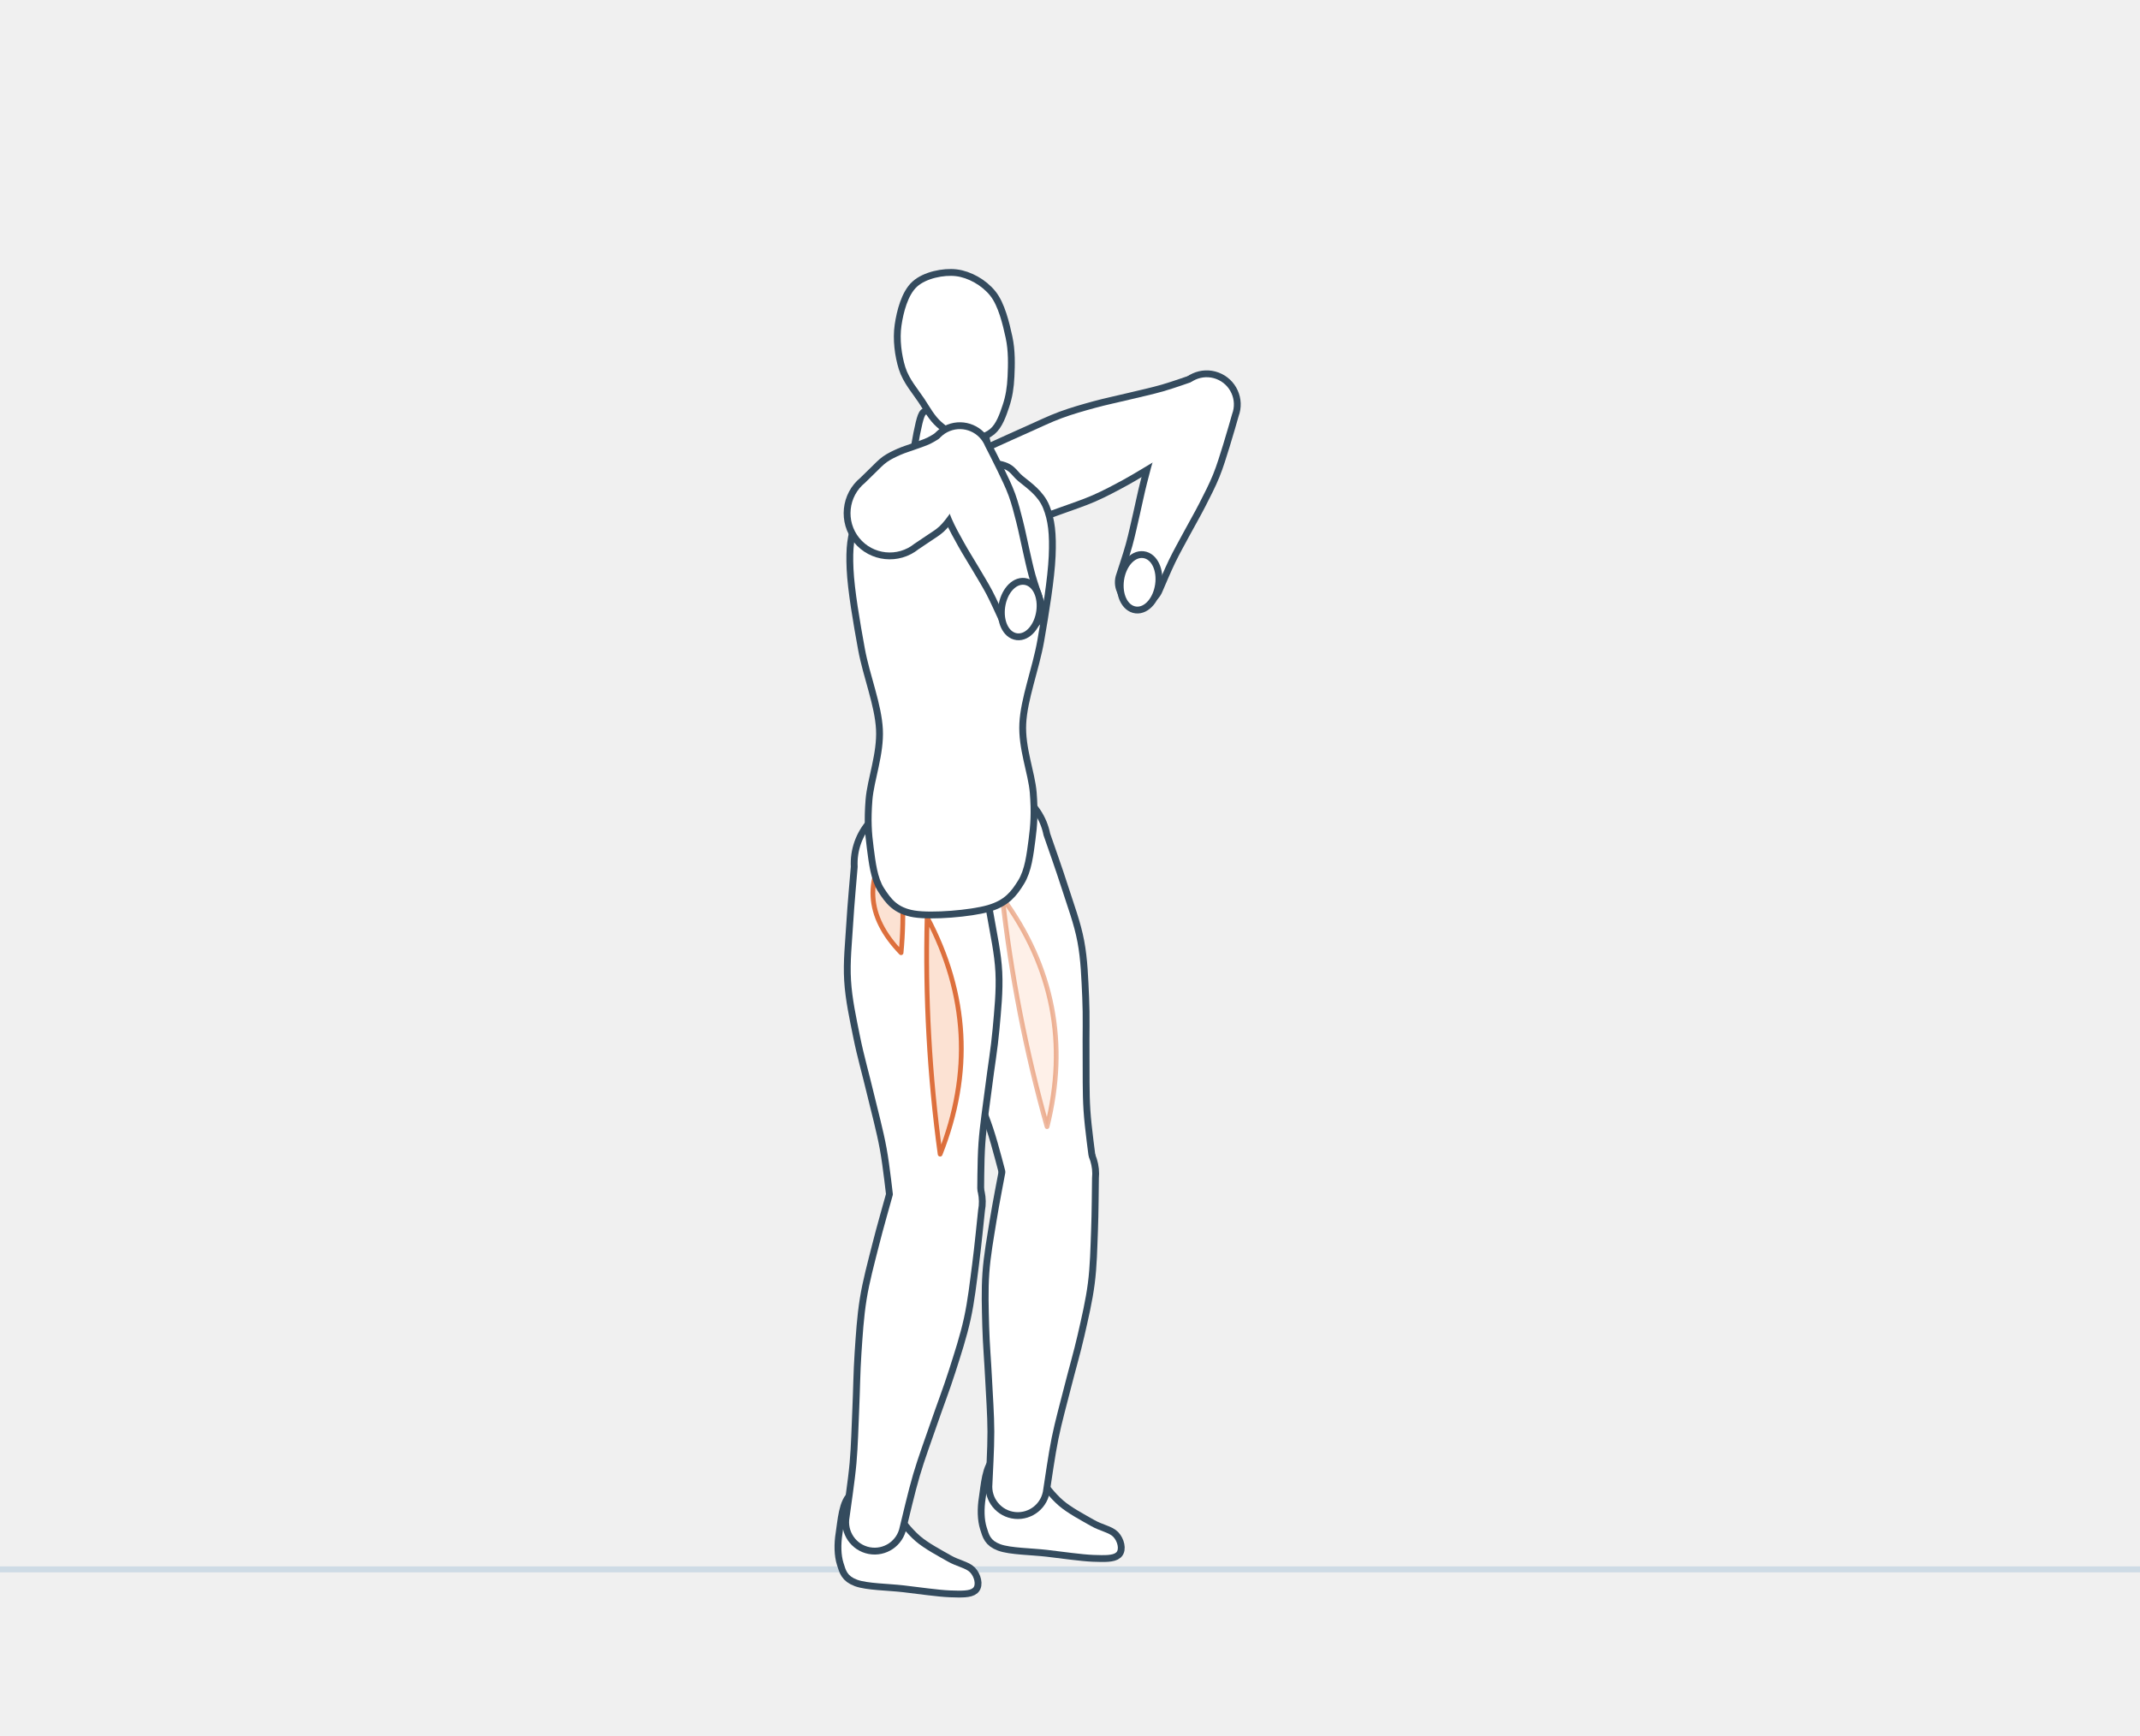
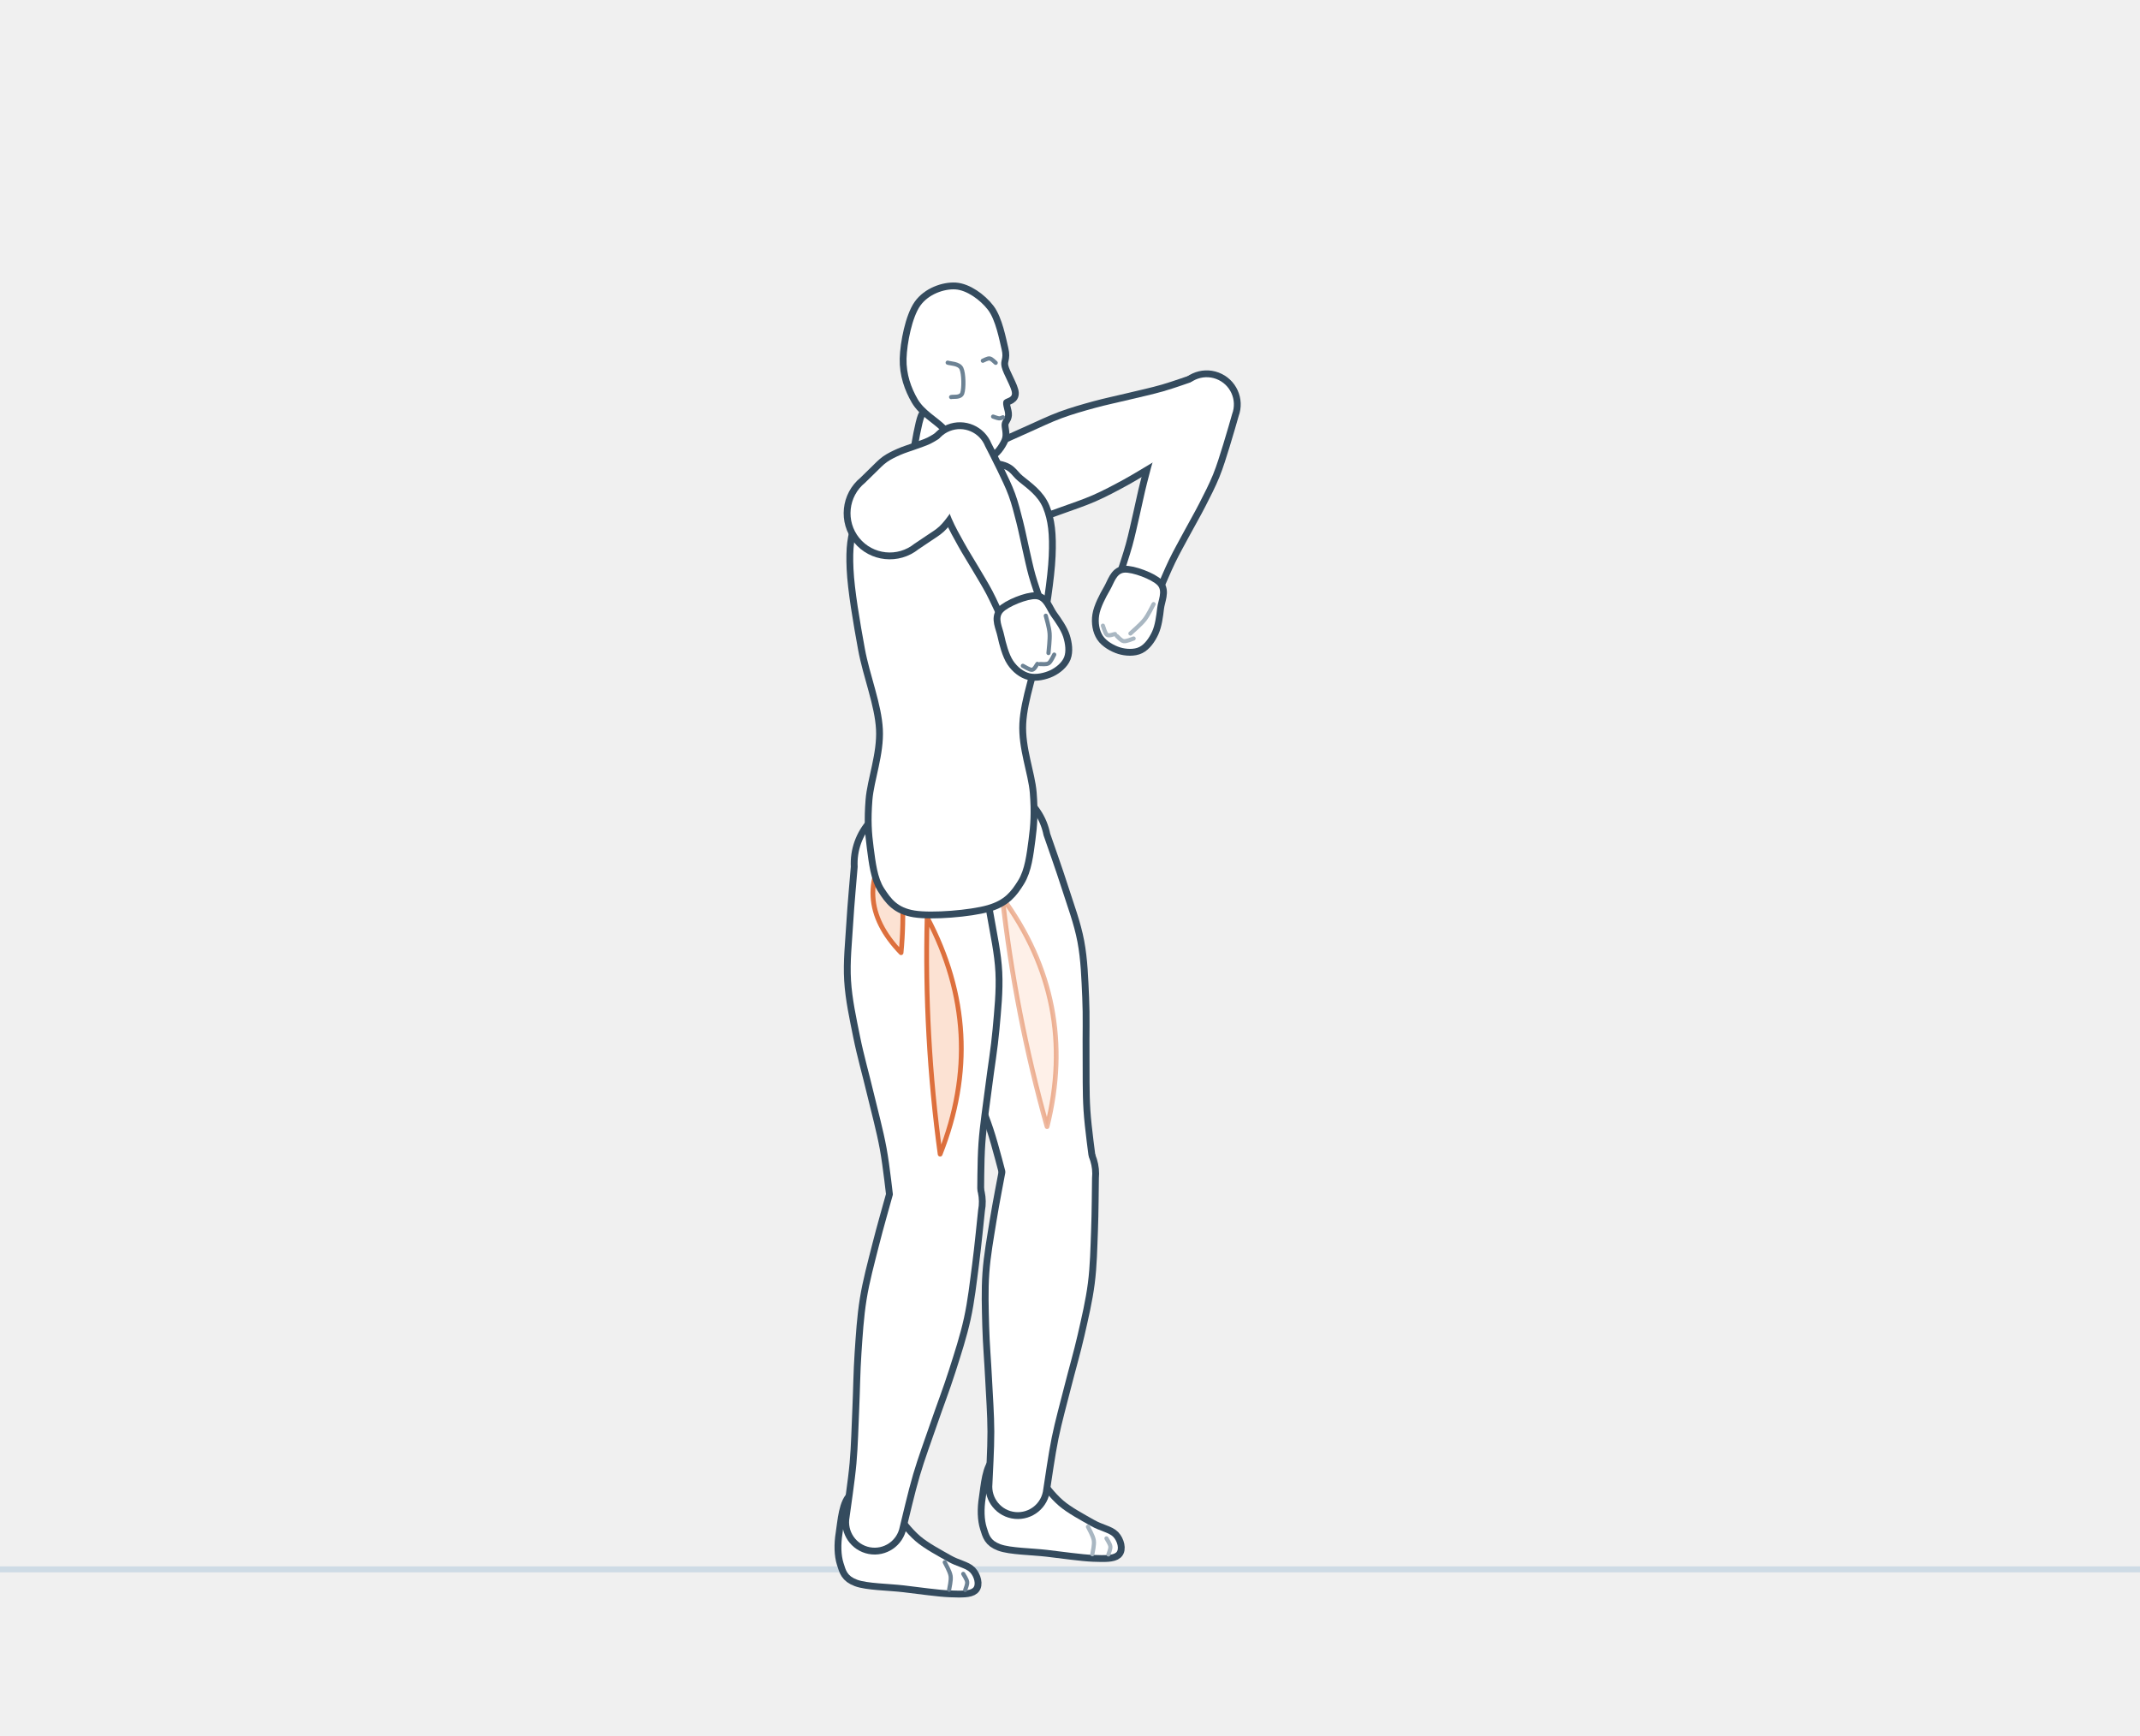
<svg xmlns="http://www.w3.org/2000/svg" viewBox="0 0 360 292">
  <path d="M0 264H360" stroke="#cedbe5" fill="none" />
  <g class="bw-human-athlete bw-human-outline bw-human-natural bw-human-sketch bw-human-spatial" fill="#fff" stroke="#344b5e" stroke-width="1.05" stroke-linecap="round" stroke-linejoin="round">
    <g class="bw-silhouette-ink" stroke-width="2.3">
      <g class="bw-human-shoe bw-human-foot">
        <path d="M167.786,245.723C166.311,246.627 166.120,250.116 165.820,251.984C165.519,253.851 165.574,255.630 165.983,256.927C166.393,258.225 166.584,259.134 168.277,259.767C169.970,260.399 173.533,260.422 176.141,260.723C178.748,261.024 181.984,261.499 183.923,261.571C185.861,261.642 187.213,261.659 187.773,261.153C188.333,260.646 187.991,259.275 187.281,258.532C186.571,257.789 185.042,257.571 183.513,256.695C181.984,255.820 179.609,254.579 178.107,253.281C176.605,251.982 175.076,250.023 174.503,248.903C173.929,247.783 175.786,247.090 174.666,246.559C173.547,246.029 169.260,244.819 167.786,245.723Z" fill="#fff" />
+         <g display="none" class="bw-human-detail" fill="none" stroke="#a9b7c2" stroke-width=".7">
+           <path d="M183.022,256.833C183.186,257.214 183.882,258.349 184.005,259.119C184.128,259.889 183.800,261.063 183.759,261.452" />
+           <path d="M186.135,258.787C186.244,259.013 186.735,259.697 186.790,260.147C186.844,260.597 186.517,261.262 186.462,261.486" />
+           <path d="M170.243,249.567C170.434,249.410 171.021,248.562 171.390,248.623C171.758,248.684 172.277,249.716 172.455,249.934" />
+         </g>
      </g>
    </g>
    <g class="bw-silhouette-fill" stroke="none">
      <g class="bw-human-shoe bw-human-foot">
        <path d="M167.786,245.723C166.311,246.627 166.120,250.116 165.820,251.984C165.519,253.851 165.574,255.630 165.983,256.927C166.393,258.225 166.584,259.134 168.277,259.767C169.970,260.399 173.533,260.422 176.141,260.723C178.748,261.024 181.984,261.499 183.923,261.571C185.861,261.642 187.213,261.659 187.773,261.153C188.333,260.646 187.991,259.275 187.281,258.532C186.571,257.789 185.042,257.571 183.513,256.695C181.984,255.820 179.609,254.579 178.107,253.281C176.605,251.982 175.076,250.023 174.503,248.903C173.929,247.783 175.786,247.090 174.666,246.559C173.547,246.029 169.260,244.819 167.786,245.723Z" fill="#fff" />
+         <g class="bw-human-detail" fill="none" stroke="#a9b7c2" stroke-width=".7">
+           <path d="M183.022,256.833C183.186,257.214 183.882,258.349 184.005,259.119C184.128,259.889 183.800,261.063 183.759,261.452" />
+           <path d="M186.135,258.787C186.244,259.013 186.735,259.697 186.790,260.147C186.844,260.597 186.517,261.262 186.462,261.486" />
+           <path d="M170.243,249.567C170.434,249.410 171.021,248.562 171.390,248.623C171.758,248.684 172.277,249.716 172.455,249.934" />
+         </g>
      </g>
    </g>
    <g class="bw-silhouette-ink" stroke-width="2.3">
      <g class="bw-human-leg bw-human-leg-left" fill="#fff">
        <path d="M155.921,144.344C156.009,145.914 156.208,150.635 156.450,153.761C156.691,156.888 156.756,160.048 157.371,163.102C157.985,166.155 159.091,169.113 160.137,172.082C161.183,175.052 162.491,177.970 163.647,180.918C164.803,183.866 166.084,186.790 167.075,189.770C168.066,192.750 169.173,197.294 169.593,198.799A7.000,7.000 0 0 0 177.803,204.330A7.000,7.000 0 0 0 183.334,196.120C183.158,194.568 182.478,189.940 182.277,186.806C182.075,183.672 182.164,180.482 182.128,177.315C182.092,174.149 182.208,170.953 182.062,167.808C181.916,164.663 181.830,161.507 181.253,158.446C180.675,155.385 179.548,152.432 178.598,149.444C177.648,146.455 176.059,142.005 175.551,140.518A10.000,10.000 0 0 0 163.822,132.616A10.000,10.000 0 0 0 155.921,144.344Z" />
        <path d="M169.219,196.738C168.955,198.188 168.098,202.531 167.632,205.437C167.166,208.343 166.629,211.242 166.423,214.174C166.217,217.106 166.320,220.069 166.396,223.028C166.472,225.988 166.734,228.967 166.879,231.934C167.024,234.900 167.254,237.876 167.265,240.829C167.277,243.783 167.000,248.184 166.947,249.654A4.300,4.300 0 0 0 170.800,254.359A4.300,4.300 0 0 0 175.505,250.506C175.743,249.054 176.339,244.685 176.932,241.791C177.526,238.898 178.338,236.026 179.064,233.146C179.791,230.266 180.635,227.398 181.294,224.511C181.952,221.624 182.637,218.740 183.013,215.825C183.389,212.910 183.434,209.963 183.549,207.022C183.665,204.081 183.681,199.654 183.708,198.180A7.280,7.280 0 0 0 177.185,190.215A7.280,7.280 0 0 0 169.219,196.738Z" />
        <g display="none" class="bw-muscle-traces" data-side="left">
          <g data-muscle="quadriceps">
            <path d="M168.630,151.006Q181.415,168.505 176.140,189.526Q170.805,170.574 168.630,151.006Z" fill="#f59e6b" fill-opacity="0.16" stroke="#d9622b" stroke-width=".8" stroke-opacity="0.45" />
          </g>
          <g data-muscle="glutes">
            <path d="M161.442,138.698Q155.021,149.661 165.090,157.408Q164.709,147.772 161.442,138.698Z" fill="#f59e6b" fill-opacity="0.16" stroke="#d9622b" stroke-width=".8" stroke-opacity="0.45" />
          </g>
        </g>
      </g>
    </g>
    <g class="bw-silhouette-fill" stroke="none">
      <g class="bw-human-leg bw-human-leg-left" fill="#fff">
        <path d="M155.921,144.344C156.009,145.914 156.208,150.635 156.450,153.761C156.691,156.888 156.756,160.048 157.371,163.102C157.985,166.155 159.091,169.113 160.137,172.082C161.183,175.052 162.491,177.970 163.647,180.918C164.803,183.866 166.084,186.790 167.075,189.770C168.066,192.750 169.173,197.294 169.593,198.799A7.000,7.000 0 0 0 177.803,204.330A7.000,7.000 0 0 0 183.334,196.120C183.158,194.568 182.478,189.940 182.277,186.806C182.075,183.672 182.164,180.482 182.128,177.315C182.092,174.149 182.208,170.953 182.062,167.808C181.916,164.663 181.830,161.507 181.253,158.446C180.675,155.385 179.548,152.432 178.598,149.444C177.648,146.455 176.059,142.005 175.551,140.518A10.000,10.000 0 0 0 163.822,132.616A10.000,10.000 0 0 0 155.921,144.344Z" />
        <path d="M169.219,196.738C168.955,198.188 168.098,202.531 167.632,205.437C167.166,208.343 166.629,211.242 166.423,214.174C166.217,217.106 166.320,220.069 166.396,223.028C166.472,225.988 166.734,228.967 166.879,231.934C167.024,234.900 167.254,237.876 167.265,240.829C167.277,243.783 167.000,248.184 166.947,249.654A4.300,4.300 0 0 0 170.800,254.359A4.300,4.300 0 0 0 175.505,250.506C175.743,249.054 176.339,244.685 176.932,241.791C177.526,238.898 178.338,236.026 179.064,233.146C179.791,230.266 180.635,227.398 181.294,224.511C181.952,221.624 182.637,218.740 183.013,215.825C183.389,212.910 183.434,209.963 183.549,207.022C183.665,204.081 183.681,199.654 183.708,198.180A7.280,7.280 0 0 0 177.185,190.215A7.280,7.280 0 0 0 169.219,196.738Z" />
        <g class="bw-muscle-traces" data-side="left">
          <g data-muscle="quadriceps">
            <path d="M168.630,151.006Q181.415,168.505 176.140,189.526Q170.805,170.574 168.630,151.006Z" fill="#f59e6b" fill-opacity="0.16" stroke="#d9622b" stroke-width=".8" stroke-opacity="0.45" />
          </g>
          <g data-muscle="glutes">
            <path d="M161.442,138.698Q155.021,149.661 165.090,157.408Q164.709,147.772 161.442,138.698Z" fill="#f59e6b" fill-opacity="0.16" stroke="#d9622b" stroke-width=".8" stroke-opacity="0.45" />
          </g>
        </g>
      </g>
    </g>
    <g class="bw-silhouette-ink" stroke-width="2.3">
      <g class="bw-human-shoe bw-human-foot">
        <path d="M143.695,251.697C142.221,252.601 142.030,256.090 141.729,257.958C141.429,259.825 141.484,261.605 141.893,262.902C142.303,264.199 142.494,265.109 144.187,265.741C145.880,266.374 149.443,266.397 152.051,266.697C154.658,266.998 157.894,267.473 159.833,267.545C161.771,267.617 163.123,267.633 163.683,267.127C164.242,266.620 163.901,265.249 163.191,264.507C162.481,263.764 160.952,263.545 159.423,262.670C157.894,261.794 155.518,260.554 154.017,259.255C152.515,257.956 150.986,255.998 150.412,254.877C149.839,253.757 151.696,253.064 150.576,252.534C149.457,252.004 145.170,250.793 143.695,251.697Z" fill="#fff" />
+         <g display="none" class="bw-human-detail" fill="none" stroke="#6c8294" stroke-width=".7">
+           <path d="M158.932,262.807C159.095,263.188 159.792,264.323 159.915,265.093C160.037,265.863 159.710,267.038 159.669,267.427" />
+           <path d="M162.044,264.761C162.154,264.988 162.645,265.671 162.700,266.121C162.754,266.571 162.427,267.237 162.372,267.460" />
+           <path d="M146.153,255.541C146.344,255.384 146.931,254.536 147.300,254.597C147.668,254.659 148.187,255.690 148.364,255.909" />
+         </g>
      </g>
    </g>
    <g class="bw-silhouette-fill" stroke="none">
      <g class="bw-human-shoe bw-human-foot">
        <path d="M143.695,251.697C142.221,252.601 142.030,256.090 141.729,257.958C141.429,259.825 141.484,261.605 141.893,262.902C142.303,264.199 142.494,265.109 144.187,265.741C145.880,266.374 149.443,266.397 152.051,266.697C154.658,266.998 157.894,267.473 159.833,267.545C161.771,267.617 163.123,267.633 163.683,267.127C164.242,266.620 163.901,265.249 163.191,264.507C162.481,263.764 160.952,263.545 159.423,262.670C157.894,261.794 155.518,260.554 154.017,259.255C152.515,257.956 150.986,255.998 150.412,254.877C149.839,253.757 151.696,253.064 150.576,252.534C149.457,252.004 145.170,250.793 143.695,251.697Z" fill="#fff" />
+         <g class="bw-human-detail" fill="none" stroke="#6c8294" stroke-width=".7">
+           <path d="M158.932,262.807C159.095,263.188 159.792,264.323 159.915,265.093C160.037,265.863 159.710,267.038 159.669,267.427" />
+           <path d="M162.044,264.761C162.154,264.988 162.645,265.671 162.700,266.121C162.754,266.571 162.427,267.237 162.372,267.460" />
+           <path d="M146.153,255.541C146.344,255.384 146.931,254.536 147.300,254.597C147.668,254.659 148.187,255.690 148.364,255.909" />
+         </g>
      </g>
    </g>
    <g class="bw-silhouette-ink" stroke-width="2.3">
      <g class="bw-human-arm bw-human-arm-left">
        <path d="M172.795,87.340C173.717,87.010 176.488,86.032 178.327,85.359C180.166,84.685 182.034,84.086 183.827,83.300C185.621,82.513 187.357,81.585 189.086,80.640C190.815,79.695 192.494,78.626 194.202,77.629C195.910,76.631 197.594,75.575 199.334,74.656C201.074,73.737 203.755,72.537 204.639,72.114A4.400,4.400 0 0 0 207.073,66.387A4.400,4.400 0 0 0 201.346,63.953C200.415,64.262 197.652,65.260 195.762,65.806C193.871,66.352 191.926,66.761 190.004,67.229C188.083,67.697 186.132,68.094 184.231,68.613C182.331,69.133 180.437,69.670 178.600,70.349C176.763,71.028 175.002,71.894 173.211,72.686C171.420,73.477 168.747,74.697 167.854,75.100A6.600,6.600 0 0 0 164.204,83.690A6.600,6.600 0 0 0 172.795,87.340Z" />
        <path d="M198.711,66.418C198.335,67.226 197.174,69.637 196.455,71.264C195.736,72.892 194.982,74.506 194.397,76.184C193.811,77.862 193.384,79.600 192.942,81.332C192.500,83.065 192.153,84.832 191.745,86.577C191.338,88.323 190.974,90.084 190.499,91.804C190.025,93.524 189.165,96.048 188.898,96.897A3.000,3.000 0 0 0 190.646,100.762A3.000,3.000 0 0 0 194.512,99.014C194.872,98.201 195.893,95.738 196.673,94.133C197.452,92.528 198.342,90.965 199.189,89.386C200.036,87.806 200.943,86.249 201.755,84.657C202.567,83.064 203.394,81.477 204.063,79.831C204.732,78.184 205.232,76.474 205.767,74.777C206.302,73.080 207.023,70.503 207.274,69.649A4.576,4.576 0 0 0 204.608,63.752A4.576,4.576 0 0 0 198.711,66.418Z" />
        <g display="none" class="bw-muscle-traces" data-side="left" />
      </g>
    </g>
    <g class="bw-silhouette-fill" stroke="none">
      <g class="bw-human-arm bw-human-arm-left">
        <path d="M172.795,87.340C173.717,87.010 176.488,86.032 178.327,85.359C180.166,84.685 182.034,84.086 183.827,83.300C185.621,82.513 187.357,81.585 189.086,80.640C190.815,79.695 192.494,78.626 194.202,77.629C195.910,76.631 197.594,75.575 199.334,74.656C201.074,73.737 203.755,72.537 204.639,72.114A4.400,4.400 0 0 0 207.073,66.387A4.400,4.400 0 0 0 201.346,63.953C200.415,64.262 197.652,65.260 195.762,65.806C193.871,66.352 191.926,66.761 190.004,67.229C188.083,67.697 186.132,68.094 184.231,68.613C182.331,69.133 180.437,69.670 178.600,70.349C176.763,71.028 175.002,71.894 173.211,72.686C171.420,73.477 168.747,74.697 167.854,75.100A6.600,6.600 0 0 0 164.204,83.690A6.600,6.600 0 0 0 172.795,87.340Z" />
        <path d="M198.711,66.418C198.335,67.226 197.174,69.637 196.455,71.264C195.736,72.892 194.982,74.506 194.397,76.184C193.811,77.862 193.384,79.600 192.942,81.332C192.500,83.065 192.153,84.832 191.745,86.577C191.338,88.323 190.974,90.084 190.499,91.804C190.025,93.524 189.165,96.048 188.898,96.897A3.000,3.000 0 0 0 190.646,100.762A3.000,3.000 0 0 0 194.512,99.014C194.872,98.201 195.893,95.738 196.673,94.133C197.452,92.528 198.342,90.965 199.189,89.386C200.036,87.806 200.943,86.249 201.755,84.657C202.567,83.064 203.394,81.477 204.063,79.831C204.732,78.184 205.232,76.474 205.767,74.777C206.302,73.080 207.023,70.503 207.274,69.649A4.576,4.576 0 0 0 204.608,63.752A4.576,4.576 0 0 0 198.711,66.418Z" />
        <g class="bw-muscle-traces" data-side="left" />
      </g>
    </g>
    <g class="bw-silhouette-ink" stroke-width="2.3">
      <g class="bw-human-leg bw-human-leg-right" fill="#fff">
        <path d="M144.279,145.825C144.153,147.418 143.707,152.199 143.520,155.381C143.334,158.563 142.967,161.754 143.160,164.915C143.353,168.076 144.045,171.209 144.677,174.346C145.309,177.482 146.207,180.604 146.951,183.735C147.695,186.865 148.565,189.989 149.140,193.128C149.716,196.268 150.194,200.999 150.405,202.573A7.000,7.000 0 0 0 157.779,209.178A7.000,7.000 0 0 0 164.384,201.804C164.421,200.216 164.377,195.462 164.605,192.278C164.833,189.094 165.355,185.894 165.751,182.701C166.147,179.507 166.698,176.306 166.982,173.119C167.266,169.932 167.610,166.741 167.455,163.579C167.300,160.416 166.586,157.284 166.051,154.142C165.517,151.000 164.550,146.296 164.249,144.727A10.000,10.000 0 0 0 153.715,135.291A10.000,10.000 0 0 0 144.279,145.825Z" />
        <path d="M150.243,200.826C149.840,202.300 148.571,206.710 147.828,209.670C147.085,212.629 146.272,215.576 145.786,218.584C145.300,221.593 145.119,224.660 144.912,227.721C144.704,230.783 144.680,233.879 144.541,236.954C144.401,240.028 144.345,243.119 144.074,246.168C143.802,249.218 143.105,253.737 142.912,255.250A4.300,4.300 0 0 0 146.331,260.279A4.300,4.300 0 0 0 151.360,256.859C151.736,255.380 152.749,250.921 153.617,247.986C154.485,245.050 155.570,242.155 156.570,239.245C157.570,236.334 158.686,233.446 159.618,230.522C160.551,227.598 161.510,224.680 162.164,221.703C162.817,218.727 163.144,215.688 163.542,212.662C163.939,209.637 164.379,205.069 164.546,203.550A7.280,7.280 0 0 0 158.756,195.037A7.280,7.280 0 0 0 150.243,200.826Z" />
        <g display="none" class="bw-muscle-traces" data-side="right">
          <g data-muscle="quadriceps">
            <path d="M155.963,154.316Q166.245,173.730 158.154,194.155Q155.451,174.324 155.963,154.316Z" fill="#f59e6b" fill-opacity="0.3" stroke="#d9622b" stroke-width=".8" stroke-opacity="0.9" />
          </g>
          <g data-muscle="glutes">
            <path d="M150.519,140.915Q142.664,151.052 151.583,160.265Q152.519,150.510 150.519,140.915Z" fill="#f59e6b" fill-opacity="0.3" stroke="#d9622b" stroke-width=".8" stroke-opacity="0.9" />
          </g>
        </g>
      </g>
    </g>
    <g class="bw-silhouette-fill" stroke="none">
      <g class="bw-human-leg bw-human-leg-right" fill="#fff">
        <path d="M144.279,145.825C144.153,147.418 143.707,152.199 143.520,155.381C143.334,158.563 142.967,161.754 143.160,164.915C143.353,168.076 144.045,171.209 144.677,174.346C145.309,177.482 146.207,180.604 146.951,183.735C147.695,186.865 148.565,189.989 149.140,193.128C149.716,196.268 150.194,200.999 150.405,202.573A7.000,7.000 0 0 0 157.779,209.178A7.000,7.000 0 0 0 164.384,201.804C164.421,200.216 164.377,195.462 164.605,192.278C164.833,189.094 165.355,185.894 165.751,182.701C166.147,179.507 166.698,176.306 166.982,173.119C167.266,169.932 167.610,166.741 167.455,163.579C167.300,160.416 166.586,157.284 166.051,154.142C165.517,151.000 164.550,146.296 164.249,144.727A10.000,10.000 0 0 0 153.715,135.291A10.000,10.000 0 0 0 144.279,145.825Z" />
        <path d="M150.243,200.826C149.840,202.300 148.571,206.710 147.828,209.670C147.085,212.629 146.272,215.576 145.786,218.584C145.300,221.593 145.119,224.660 144.912,227.721C144.704,230.783 144.680,233.879 144.541,236.954C144.401,240.028 144.345,243.119 144.074,246.168C143.802,249.218 143.105,253.737 142.912,255.250A4.300,4.300 0 0 0 146.331,260.279A4.300,4.300 0 0 0 151.360,256.859C151.736,255.380 152.749,250.921 153.617,247.986C154.485,245.050 155.570,242.155 156.570,239.245C157.570,236.334 158.686,233.446 159.618,230.522C160.551,227.598 161.510,224.680 162.164,221.703C162.817,218.727 163.144,215.688 163.542,212.662C163.939,209.637 164.379,205.069 164.546,203.550A7.280,7.280 0 0 0 158.756,195.037A7.280,7.280 0 0 0 150.243,200.826Z" />
        <g class="bw-muscle-traces" data-side="right">
          <g data-muscle="quadriceps">
            <path d="M155.963,154.316Q166.245,173.730 158.154,194.155Q155.451,174.324 155.963,154.316Z" fill="#f59e6b" fill-opacity="0.3" stroke="#d9622b" stroke-width=".8" stroke-opacity="0.9" />
          </g>
          <g data-muscle="glutes">
            <path d="M150.519,140.915Q142.664,151.052 151.583,160.265Q152.519,150.510 150.519,140.915Z" fill="#f59e6b" fill-opacity="0.3" stroke="#d9622b" stroke-width=".8" stroke-opacity="0.9" />
          </g>
        </g>
      </g>
    </g>
    <g class="bw-silhouette-ink" stroke-width="2.3">
      <g class="bw-human-torso">
        <path d="M153.859,153.169C150.958,152.697 149.881,151.201 148.732,149.431C147.583,147.661 147.295,145.017 146.966,142.547C146.636,140.078 146.498,137.925 146.757,134.614C147.016,131.302 148.730,126.931 148.518,122.680C148.307,118.430 146.312,113.608 145.488,109.109C144.665,104.611 143.736,99.207 143.576,95.689C143.417,92.171 143.678,90.169 144.532,88.002C145.387,85.834 147.294,84.152 148.703,82.685C150.113,81.219 149.939,79.899 152.990,79.203C156.041,78.507 163.959,78.220 167.010,78.509C170.061,78.798 169.887,79.776 171.297,80.936C172.706,82.095 174.613,83.367 175.468,85.468C176.322,87.568 176.583,89.833 176.424,93.537C176.264,97.241 175.335,102.999 174.512,107.692C173.688,112.385 171.693,117.411 171.482,121.695C171.270,125.979 172.984,130.143 173.243,133.397C173.502,136.651 173.364,138.766 173.034,141.220C172.705,143.675 172.417,146.283 171.268,148.124C170.119,149.965 169.042,151.423 166.141,152.264C163.239,153.105 156.761,153.641 153.859,153.169Z" fill="#fff" />
        <g display="none" class="bw-muscle-traces bw-torso-muscles" />
      </g>
    </g>
    <g class="bw-silhouette-fill" stroke="none">
      <g class="bw-human-torso">
        <path d="M153.859,153.169C150.958,152.697 149.881,151.201 148.732,149.431C147.583,147.661 147.295,145.017 146.966,142.547C146.636,140.078 146.498,137.925 146.757,134.614C147.016,131.302 148.730,126.931 148.518,122.680C148.307,118.430 146.312,113.608 145.488,109.109C144.665,104.611 143.736,99.207 143.576,95.689C143.417,92.171 143.678,90.169 144.532,88.002C145.387,85.834 147.294,84.152 148.703,82.685C150.113,81.219 149.939,79.899 152.990,79.203C156.041,78.507 163.959,78.220 167.010,78.509C170.061,78.798 169.887,79.776 171.297,80.936C172.706,82.095 174.613,83.367 175.468,85.468C176.322,87.568 176.583,89.833 176.424,93.537C176.264,97.241 175.335,102.999 174.512,107.692C173.688,112.385 171.693,117.411 171.482,121.695C171.270,125.979 172.984,130.143 173.243,133.397C173.502,136.651 173.364,138.766 173.034,141.220C172.705,143.675 172.417,146.283 171.268,148.124C170.119,149.965 169.042,151.423 166.141,152.264C163.239,153.105 156.761,153.641 153.859,153.169Z" fill="#fff" />
        <g class="bw-muscle-traces bw-torso-muscles" />
      </g>
    </g>
    <g class="bw-silhouette-ink" stroke-width="2.3">
-       <g class="bw-human-hand">
-         <path d="M194.326,98.274C194.009,100.528 192.579,102.213 191.131,102.037C189.683,101.861 188.767,99.891 189.083,97.637C189.400,95.383 190.831,93.698 192.278,93.874C193.726,94.050 194.643,96.020 194.326,98.274Z" fill="#fff" />
-         <path d="M192.155,97.934C192.155,98.641 191.568,99.143 190.844,99.055C190.121,98.967 189.534,98.323 189.534,97.616C189.534,96.909 190.121,96.407 190.844,96.495C191.568,96.583 192.155,97.227 192.155,97.934Z" fill="none" stroke-width=".45" opacity=".4" />
-       </g>
-     </g>
-     <g class="bw-silhouette-fill" stroke="none">
-       <g class="bw-human-hand">
-         <path d="M194.326,98.274C194.009,100.528 192.579,102.213 191.131,102.037C189.683,101.861 188.767,99.891 189.083,97.637C189.400,95.383 190.831,93.698 192.278,93.874C193.726,94.050 194.643,96.020 194.326,98.274Z" fill="#fff" />
-         <path d="M192.155,97.934C192.155,98.641 191.568,99.143 190.844,99.055C190.121,98.967 189.534,98.323 189.534,97.616C189.534,96.909 190.121,96.407 190.844,96.495C191.568,96.583 192.155,97.227 192.155,97.934Z" fill="none" stroke-width=".45" opacity=".4" />
+       <g class="bw-human-hand bw-human-hand-fist">
+         <path d="M194.723,98.453C195.650,99.444 194.820,100.983 194.669,102.280C194.518,103.577 194.320,105.141 193.819,106.235C193.317,107.328 192.558,108.395 191.660,108.840C190.762,109.285 189.451,109.218 188.430,108.904C187.408,108.590 186.118,107.854 185.531,106.956C184.943,106.057 184.708,104.793 184.905,103.513C185.103,102.234 186.016,100.476 186.716,99.280C187.417,98.084 187.775,96.473 189.110,96.335C190.444,96.197 193.797,97.462 194.723,98.453Z" />
+         <g display="none" class="bw-human-detail" fill="none" stroke="#a9b7c2" stroke-width=".7">
+           <path d="M194.062,101.624C193.807,102.062 193.184,103.430 192.535,104.254C191.886,105.078 190.561,106.181 190.166,106.567" />
+           <path d="M190.703,107.411C190.426,107.484 189.512,107.923 189.040,107.852C188.568,107.781 188.066,107.128 187.872,106.984" />
+           <path d="M187.568,106.655C187.345,106.678 186.572,107.028 186.233,106.793C185.894,106.558 185.651,105.505 185.534,105.247" />
+         </g>
+       </g>
+     </g>
+     <g class="bw-silhouette-fill" stroke="none">
+       <g class="bw-human-hand bw-human-hand-fist">
+         <path d="M194.723,98.453C195.650,99.444 194.820,100.983 194.669,102.280C194.518,103.577 194.320,105.141 193.819,106.235C193.317,107.328 192.558,108.395 191.660,108.840C190.762,109.285 189.451,109.218 188.430,108.904C187.408,108.590 186.118,107.854 185.531,106.956C184.943,106.057 184.708,104.793 184.905,103.513C185.103,102.234 186.016,100.476 186.716,99.280C187.417,98.084 187.775,96.473 189.110,96.335C190.444,96.197 193.797,97.462 194.723,98.453Z" />
+         <g class="bw-human-detail" fill="none" stroke="#a9b7c2" stroke-width=".7">
+           <path d="M194.062,101.624C193.807,102.062 193.184,103.430 192.535,104.254C191.886,105.078 190.561,106.181 190.166,106.567" />
+           <path d="M190.703,107.411C190.426,107.484 189.512,107.923 189.040,107.852C188.568,107.781 188.066,107.128 187.872,106.984" />
+           <path d="M187.568,106.655C187.345,106.678 186.572,107.028 186.233,106.793C185.894,106.558 185.651,105.505 185.534,105.247" />
+         </g>
      </g>
    </g>
    <g class="bw-silhouette-ink" stroke-width="2.3">
      <g class="bw-human-neck">
        <path d="M153.661,81.074Q153.441,80.774 154.363,75.365Q155.286,69.956 155.759,69.745Q156.232,69.535 157.210,69.385Q158.188,69.236 159.409,69.188Q160.629,69.140 161.766,69.207Q162.902,69.273 163.650,69.436Q164.398,69.599 164.556,69.814Q164.714,70.030 165.637,75.453Q166.559,80.877 165.901,81.170Q165.243,81.463 163.882,81.671Q162.521,81.878 160.823,81.945Q159.124,82.012 157.543,81.919Q155.962,81.827 154.922,81.601Q153.882,81.374 153.661,81.074Z" fill="#fff" />
      </g>
    </g>
    <g class="bw-silhouette-fill" stroke="none">
      <g class="bw-human-neck">
        <path d="M153.661,81.074Q153.441,80.774 154.363,75.365Q155.286,69.956 155.759,69.745Q156.232,69.535 157.210,69.385Q158.188,69.236 159.409,69.188Q160.629,69.140 161.766,69.207Q162.902,69.273 163.650,69.436Q164.398,69.599 164.556,69.814Q164.714,70.030 165.637,75.453Q166.559,80.877 165.901,81.170Q165.243,81.463 163.882,81.671Q162.521,81.878 160.823,81.945Q159.124,82.012 157.543,81.919Q155.962,81.827 154.922,81.601Q153.882,81.374 153.661,81.074Z" fill="#fff" />
      </g>
    </g>
    <g class="bw-silhouette-ink" stroke-width="2.3">
      <g class="bw-human-head bw-athlete-portrait">
-         <path d="M160.819,46.457C162.867,46.706 165.161,47.986 166.553,49.715C167.946,51.443 168.683,54.570 169.175,56.829C169.666,59.088 169.584,61.392 169.502,63.270C169.420,65.147 169.175,66.611 168.683,68.094C168.192,69.577 167.591,71.310 166.553,72.168C165.516,73.027 163.823,73.445 162.457,73.246C161.092,73.047 159.522,72.003 158.362,70.975C157.201,69.948 156.505,68.616 155.495,67.082C154.484,65.547 152.942,63.817 152.300,61.769C151.658,59.721 151.317,57.054 151.645,54.796C151.972,52.538 152.737,49.611 154.266,48.221C155.795,46.831 158.771,46.208 160.819,46.457Z" fill="#fff" />
+         <path d="M160.721,48.683C162.619,48.798 164.902,50.433 166.199,52.122C167.497,53.811 168.122,57.209 168.506,58.816C168.891,60.422 168.218,60.543 168.506,61.762C168.794,62.982 170.188,65.173 170.236,66.132C170.284,67.091 168.987,66.905 168.794,67.517C168.602,68.129 169.131,69.175 169.083,69.805C169.035,70.435 168.602,70.613 168.506,71.295C168.410,71.977 168.891,73.046 168.506,73.895C168.122,74.744 167.209,76.193 166.199,76.388C165.190,76.583 163.652,75.876 162.451,75.065C161.249,74.255 160.336,72.844 158.991,71.525C157.645,70.206 155.459,69.015 154.377,67.151C153.296,65.286 152.431,62.956 152.503,60.336C152.575,57.716 153.440,53.373 154.810,51.430C156.179,49.488 158.823,48.567 160.721,48.683Z" fill="#fff" />
+         <g display="none" class="bw-human-detail" fill="none" stroke="#6c8294" stroke-width=".7">
+           <path d="M159.423,61.004C159.808,61.167 161.322,61.120 161.730,61.978C162.139,62.837 162.163,65.353 161.874,66.155C161.586,66.958 160.312,66.688 160.000,66.794" />
+           <path d="M165.334,60.683C165.527,60.620 166.127,60.245 166.488,60.303C166.848,60.362 167.329,60.911 167.497,61.033" />
+           <path d="M167.064,70.080C167.233,70.129 167.797,70.357 168.074,70.376C168.350,70.395 168.614,70.225 168.722,70.195" />
+         </g>
      </g>
    </g>
    <g class="bw-silhouette-fill" stroke="none">
      <g class="bw-human-head bw-athlete-portrait">
-         <path d="M160.819,46.457C162.867,46.706 165.161,47.986 166.553,49.715C167.946,51.443 168.683,54.570 169.175,56.829C169.666,59.088 169.584,61.392 169.502,63.270C169.420,65.147 169.175,66.611 168.683,68.094C168.192,69.577 167.591,71.310 166.553,72.168C165.516,73.027 163.823,73.445 162.457,73.246C161.092,73.047 159.522,72.003 158.362,70.975C157.201,69.948 156.505,68.616 155.495,67.082C154.484,65.547 152.942,63.817 152.300,61.769C151.658,59.721 151.317,57.054 151.645,54.796C151.972,52.538 152.737,49.611 154.266,48.221C155.795,46.831 158.771,46.208 160.819,46.457Z" fill="#fff" />
+         <path d="M160.721,48.683C162.619,48.798 164.902,50.433 166.199,52.122C167.497,53.811 168.122,57.209 168.506,58.816C168.891,60.422 168.218,60.543 168.506,61.762C168.794,62.982 170.188,65.173 170.236,66.132C170.284,67.091 168.987,66.905 168.794,67.517C168.602,68.129 169.131,69.175 169.083,69.805C169.035,70.435 168.602,70.613 168.506,71.295C168.410,71.977 168.891,73.046 168.506,73.895C168.122,74.744 167.209,76.193 166.199,76.388C165.190,76.583 163.652,75.876 162.451,75.065C161.249,74.255 160.336,72.844 158.991,71.525C157.645,70.206 155.459,69.015 154.377,67.151C153.296,65.286 152.431,62.956 152.503,60.336C152.575,57.716 153.440,53.373 154.810,51.430C156.179,49.488 158.823,48.567 160.721,48.683Z" fill="#fff" />
+         <g class="bw-human-detail" fill="none" stroke="#6c8294" stroke-width=".7">
+           <path d="M159.423,61.004C159.808,61.167 161.322,61.120 161.730,61.978C162.139,62.837 162.163,65.353 161.874,66.155C161.586,66.958 160.312,66.688 160.000,66.794" />
+           <path d="M165.334,60.683C165.527,60.620 166.127,60.245 166.488,60.303C166.848,60.362 167.329,60.911 167.497,61.033" />
+           <path d="M167.064,70.080C167.233,70.129 167.797,70.357 168.074,70.376C168.350,70.395 168.614,70.225 168.722,70.195" />
+         </g>
      </g>
    </g>
    <g class="bw-silhouette-ink" stroke-width="2.3">
      <g class="bw-human-arm bw-human-arm-right">
        <path d="M153.835,91.465C154.188,91.229 155.253,90.532 155.949,90.049C156.645,89.567 157.391,89.146 158.010,88.569C158.628,87.992 159.151,87.296 159.662,86.586C160.173,85.876 160.600,85.062 161.075,84.308C161.551,83.555 161.987,82.752 162.515,82.063C163.044,81.375 163.959,80.492 164.247,80.178A4.400,4.400 0 0 0 164.890,73.989A4.400,4.400 0 0 0 158.701,73.346C158.334,73.564 157.282,74.278 156.500,74.654C155.718,75.030 154.843,75.291 154.007,75.602C153.172,75.912 152.288,76.163 151.488,76.517C150.688,76.871 149.899,77.239 149.207,77.727C148.515,78.214 147.950,78.857 147.335,79.439C146.720,80.021 145.819,80.920 145.516,81.217A6.600,6.600 0 0 0 144.552,90.500A6.600,6.600 0 0 0 153.835,91.465Z" />
        <path d="M157.223,78.456C157.445,79.194 158.080,81.422 158.557,82.886C159.035,84.350 159.477,85.828 160.087,87.239C160.697,88.650 161.465,89.999 162.217,91.353C162.970,92.707 163.816,94.024 164.603,95.365C165.390,96.706 166.219,98.029 166.939,99.396C167.660,100.764 168.593,102.873 168.923,103.568A3.000,3.000 0 0 0 172.821,105.245A3.000,3.000 0 0 0 174.497,101.348C174.259,100.616 173.486,98.443 173.069,96.955C172.652,95.467 172.344,93.935 171.994,92.421C171.643,90.906 171.352,89.368 170.967,87.867C170.582,86.367 170.212,84.860 169.685,83.416C169.158,81.972 168.463,80.595 167.803,79.203C167.143,77.812 166.071,75.758 165.725,75.069A4.576,4.576 0 0 0 159.781,72.511A4.576,4.576 0 0 0 157.223,78.456Z" />
        <g display="none" class="bw-muscle-traces" data-side="right" />
      </g>
    </g>
    <g class="bw-silhouette-fill" stroke="none">
      <g class="bw-human-arm bw-human-arm-right">
        <path d="M153.835,91.465C154.188,91.229 155.253,90.532 155.949,90.049C156.645,89.567 157.391,89.146 158.010,88.569C158.628,87.992 159.151,87.296 159.662,86.586C160.173,85.876 160.600,85.062 161.075,84.308C161.551,83.555 161.987,82.752 162.515,82.063C163.044,81.375 163.959,80.492 164.247,80.178A4.400,4.400 0 0 0 164.890,73.989A4.400,4.400 0 0 0 158.701,73.346C158.334,73.564 157.282,74.278 156.500,74.654C155.718,75.030 154.843,75.291 154.007,75.602C153.172,75.912 152.288,76.163 151.488,76.517C150.688,76.871 149.899,77.239 149.207,77.727C148.515,78.214 147.950,78.857 147.335,79.439C146.720,80.021 145.819,80.920 145.516,81.217A6.600,6.600 0 0 0 144.552,90.500A6.600,6.600 0 0 0 153.835,91.465Z" />
        <path d="M157.223,78.456C157.445,79.194 158.080,81.422 158.557,82.886C159.035,84.350 159.477,85.828 160.087,87.239C160.697,88.650 161.465,89.999 162.217,91.353C162.970,92.707 163.816,94.024 164.603,95.365C165.390,96.706 166.219,98.029 166.939,99.396C167.660,100.764 168.593,102.873 168.923,103.568A3.000,3.000 0 0 0 172.821,105.245A3.000,3.000 0 0 0 174.497,101.348C174.259,100.616 173.486,98.443 173.069,96.955C172.652,95.467 172.344,93.935 171.994,92.421C171.643,90.906 171.352,89.368 170.967,87.867C170.582,86.367 170.212,84.860 169.685,83.416C169.158,81.972 168.463,80.595 167.803,79.203C167.143,77.812 166.071,75.758 165.725,75.069A4.576,4.576 0 0 0 159.781,72.511A4.576,4.576 0 0 0 157.223,78.456Z" />
        <g class="bw-muscle-traces" data-side="right" />
      </g>
    </g>
    <g class="bw-silhouette-ink" stroke-width="2.3">
-       <g class="bw-human-hand">
-         <path d="M174.332,102.777C174.015,105.031 172.584,106.716 171.137,106.540C169.689,106.364 168.772,104.394 169.089,102.140C169.406,99.885 170.836,98.201 172.284,98.377C173.732,98.553 174.648,100.523 174.332,102.777Z" fill="#fff" />
-         <path d="M172.161,102.437C172.161,103.144 171.574,103.646 170.850,103.558C170.126,103.470 169.539,102.825 169.539,102.118C169.539,101.411 170.126,100.909 170.850,100.997C171.574,101.085 172.161,101.730 172.161,102.437Z" fill="none" stroke-width=".45" opacity=".4" />
-       </g>
-     </g>
-     <g class="bw-silhouette-fill" stroke="none">
-       <g class="bw-human-hand">
-         <path d="M174.332,102.777C174.015,105.031 172.584,106.716 171.137,106.540C169.689,106.364 168.772,104.394 169.089,102.140C169.406,99.885 170.836,98.201 172.284,98.377C173.732,98.553 174.648,100.523 174.332,102.777Z" fill="#fff" />
-         <path d="M172.161,102.437C172.161,103.144 171.574,103.646 170.850,103.558C170.126,103.470 169.539,102.825 169.539,102.118C169.539,101.411 170.126,100.909 170.850,100.997C171.574,101.085 172.161,101.730 172.161,102.437Z" fill="none" stroke-width=".45" opacity=".4" />
+       <g class="bw-human-hand bw-human-hand-fist">
+         <path d="M174.275,100.791C175.628,100.898 176.052,102.594 176.815,103.654C177.578,104.713 178.486,106.002 178.853,107.148C179.220,108.294 179.379,109.594 179.015,110.528C178.652,111.462 177.639,112.296 176.672,112.753C175.706,113.209 174.257,113.535 173.218,113.268C172.178,113.000 171.152,112.225 170.435,111.147C169.719,110.069 169.208,108.156 168.919,106.800C168.630,105.444 167.808,104.013 168.701,103.011C169.594,102.010 172.923,100.683 174.275,100.791Z" />
+         <g display="none" class="bw-human-detail" fill="none" stroke="#6c8294" stroke-width=".7">
+           <path d="M175.924,103.578C176.032,104.074 176.494,105.504 176.570,106.550C176.646,107.597 176.411,109.305 176.379,109.856" />
+           <path d="M177.345,110.117C177.190,110.358 176.811,111.298 176.414,111.564C176.018,111.830 175.207,111.686 174.965,111.710" />
+           <path d="M174.520,111.673C174.371,111.840 174.036,112.619 173.627,112.674C173.218,112.729 172.328,112.115 172.068,112.003" />
+         </g>
+       </g>
+     </g>
+     <g class="bw-silhouette-fill" stroke="none">
+       <g class="bw-human-hand bw-human-hand-fist">
+         <path d="M174.275,100.791C175.628,100.898 176.052,102.594 176.815,103.654C177.578,104.713 178.486,106.002 178.853,107.148C179.220,108.294 179.379,109.594 179.015,110.528C178.652,111.462 177.639,112.296 176.672,112.753C175.706,113.209 174.257,113.535 173.218,113.268C172.178,113.000 171.152,112.225 170.435,111.147C169.719,110.069 169.208,108.156 168.919,106.800C168.630,105.444 167.808,104.013 168.701,103.011C169.594,102.010 172.923,100.683 174.275,100.791Z" />
+         <g class="bw-human-detail" fill="none" stroke="#6c8294" stroke-width=".7">
+           <path d="M175.924,103.578C176.032,104.074 176.494,105.504 176.570,106.550C176.646,107.597 176.411,109.305 176.379,109.856" />
+           <path d="M177.345,110.117C177.190,110.358 176.811,111.298 176.414,111.564C176.018,111.830 175.207,111.686 174.965,111.710" />
+           <path d="M174.520,111.673C174.371,111.840 174.036,112.619 173.627,112.674C173.218,112.729 172.328,112.115 172.068,112.003" />
+         </g>
      </g>
    </g>
  </g>
</svg>
